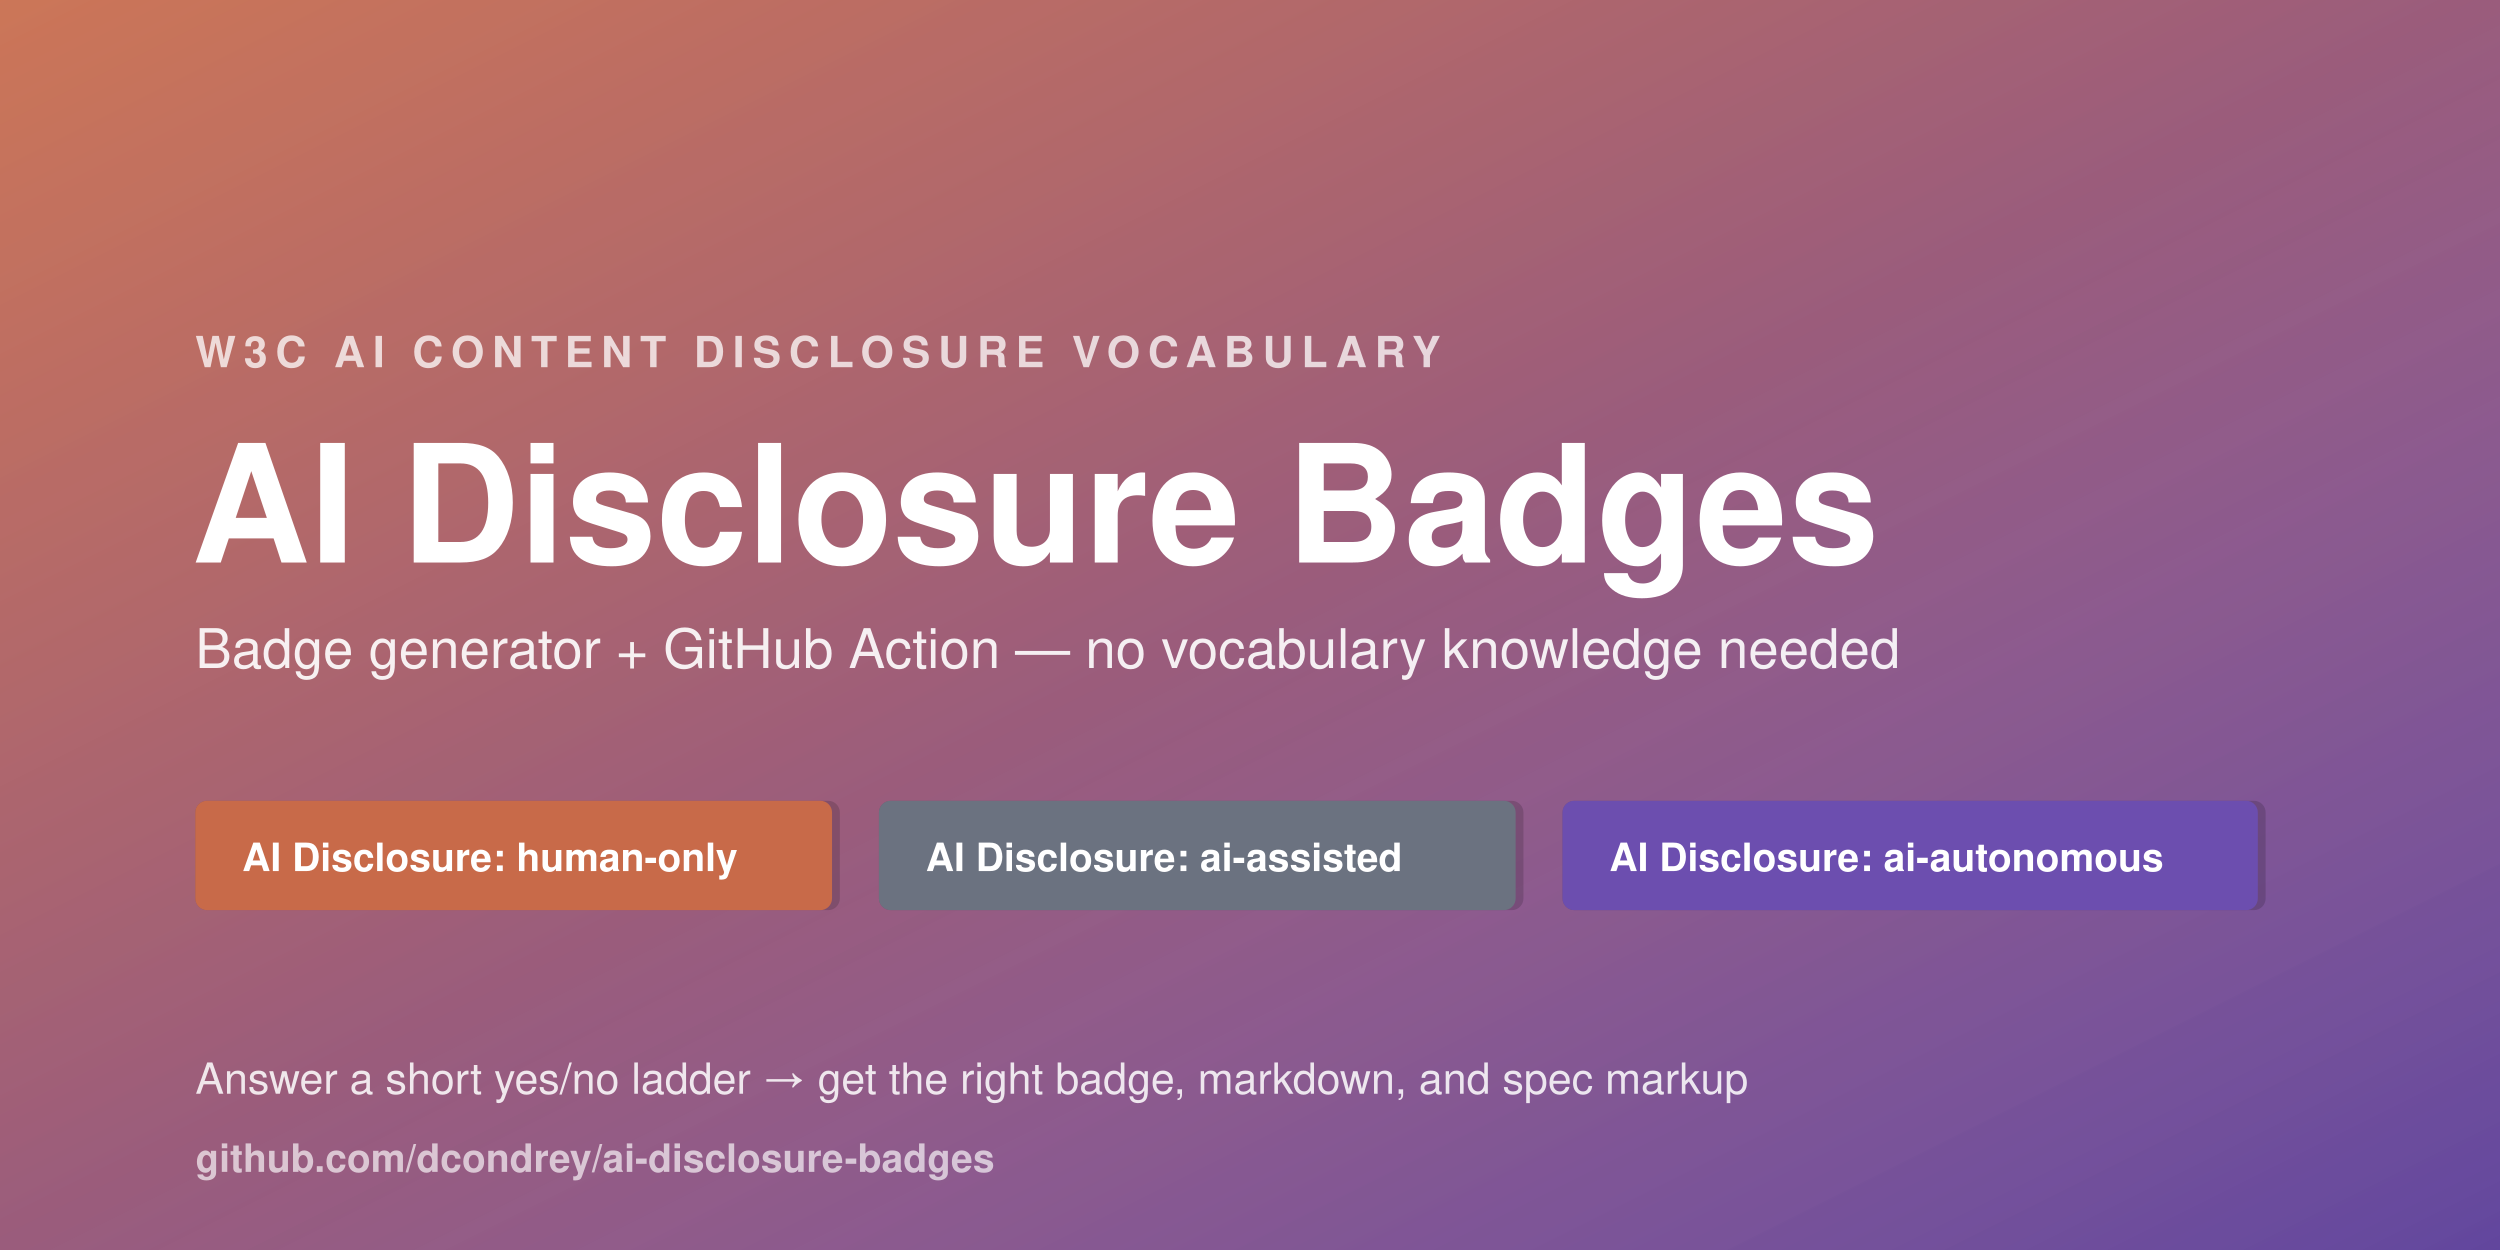
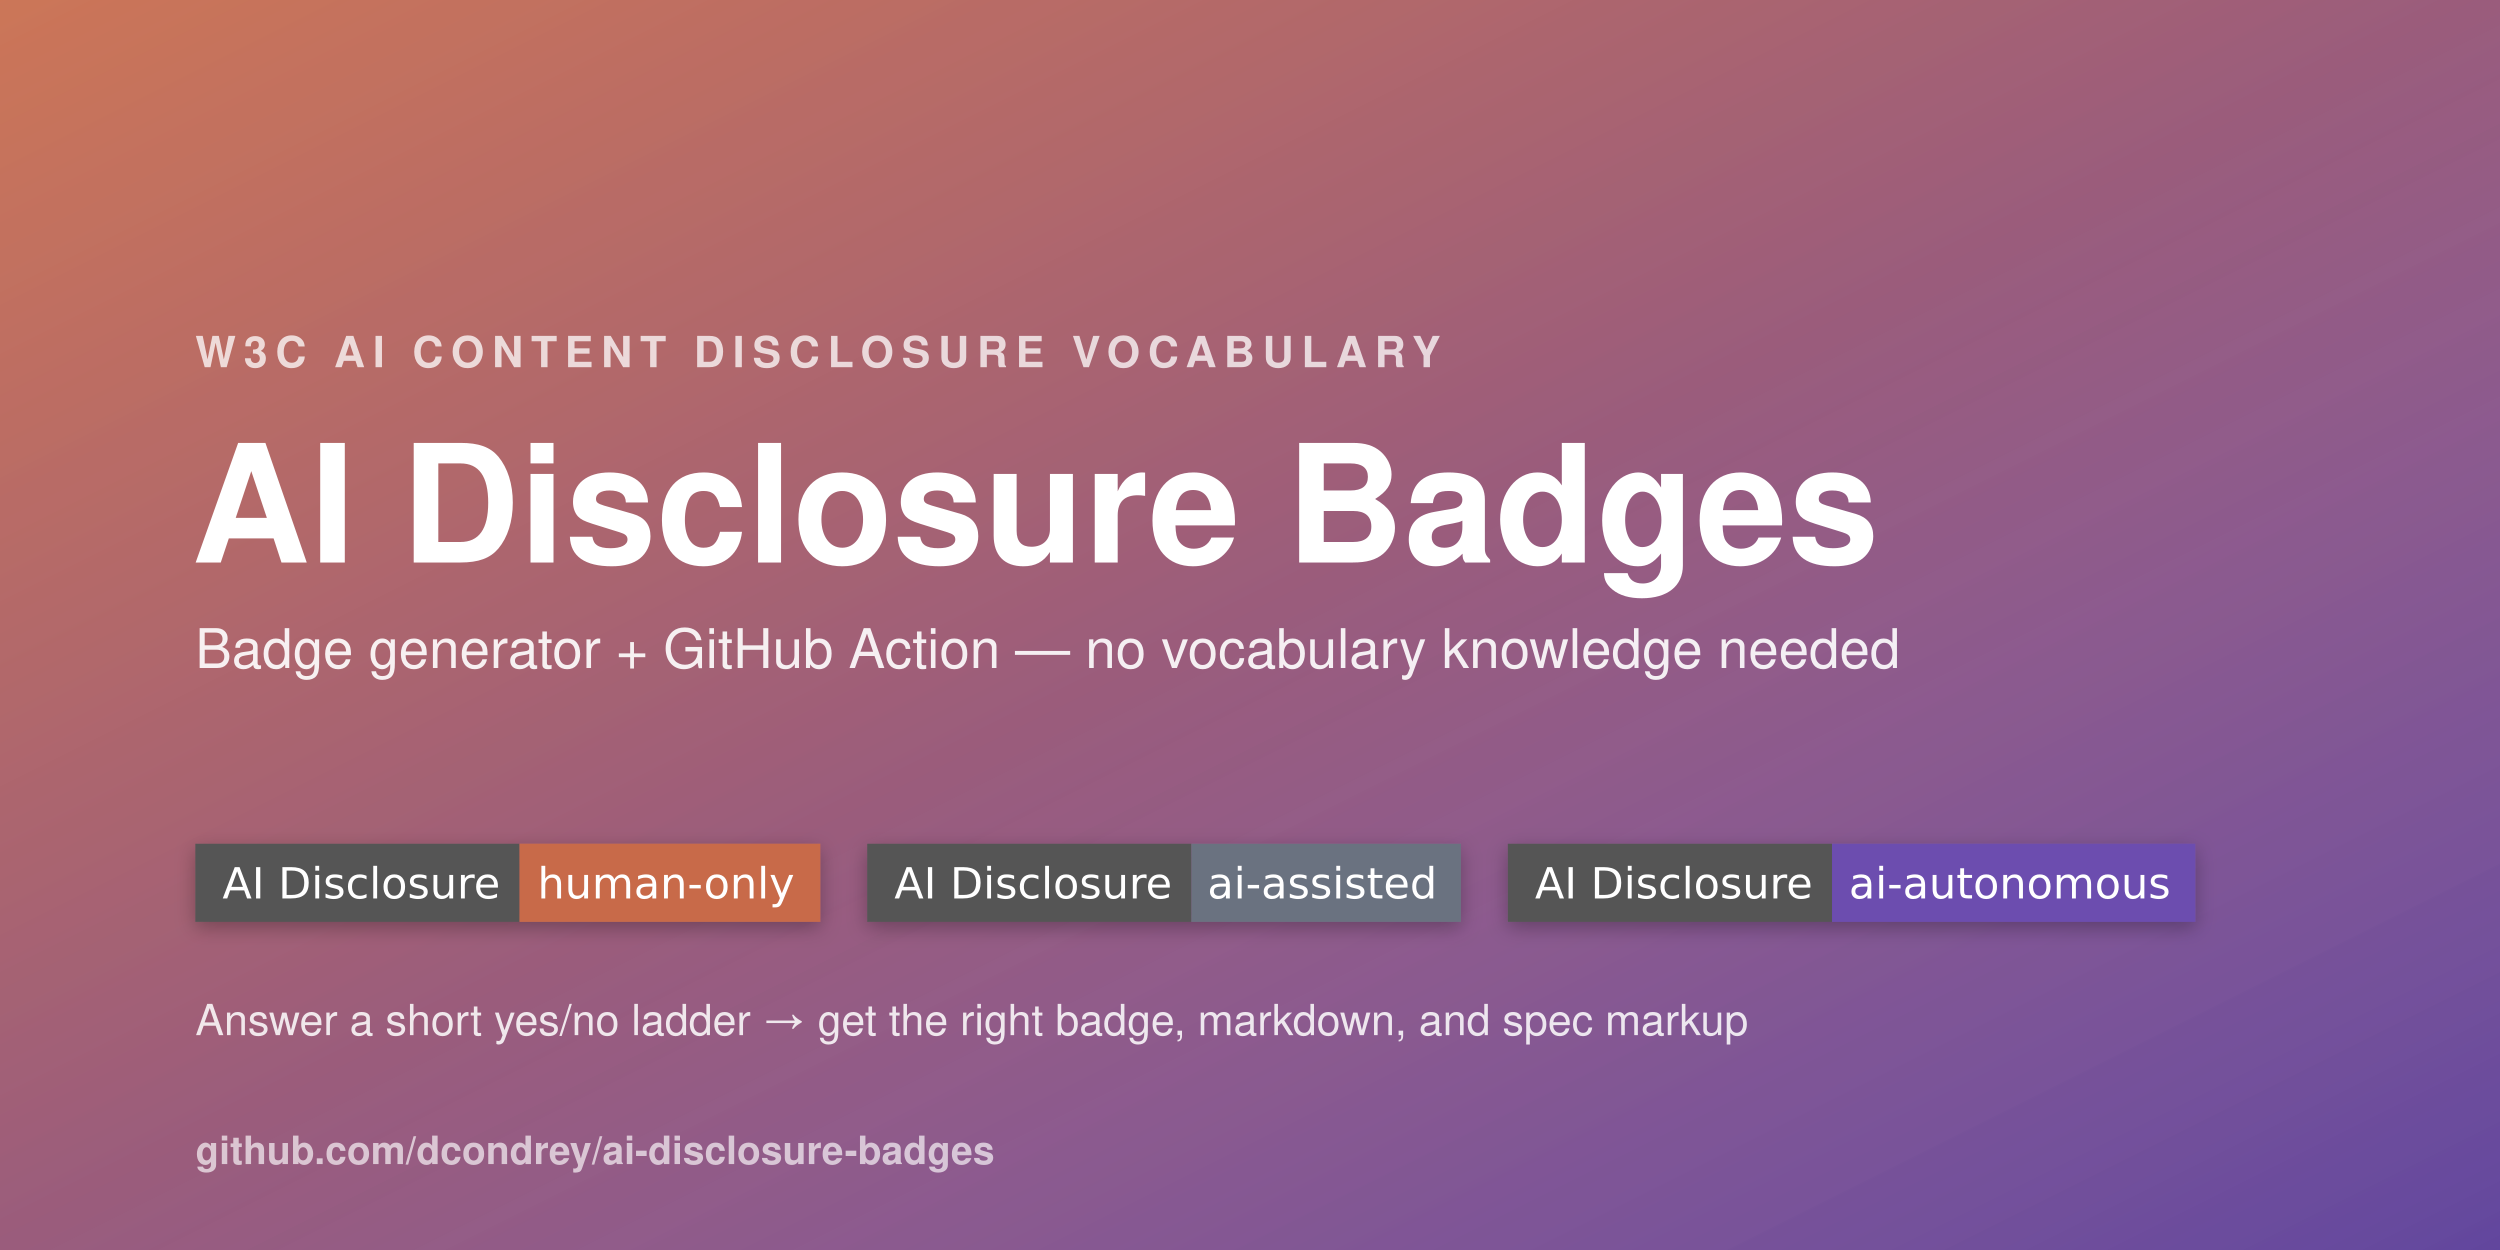
<svg xmlns="http://www.w3.org/2000/svg" width="1280" height="640" viewBox="0 0 1280 640">
  <defs>
    <linearGradient id="bg" x1="0" y1="0" x2="1" y2="1">
      <stop offset="0" stop-color="#C86A49" />
      <stop offset="1" stop-color="#6C4EAF" />
    </linearGradient>
    <linearGradient id="sheen" x1="0" y1="0" x2="1" y2="1">
      <stop offset="0" stop-color="#ffffff" stop-opacity="0.08" />
      <stop offset="0.5" stop-color="#ffffff" stop-opacity="0" />
      <stop offset="1" stop-color="#000000" stop-opacity="0.10" />
    </linearGradient>
+     <filter id="shadow" x="-20%" y="-40%" width="140%" height="220%">
+       <feDropShadow dx="0" dy="3" stdDeviation="5" flood-color="#000000" flood-opacity="0.28" />
+     </filter>
  </defs>
  <rect width="1280" height="640" fill="url(#bg)" />
  <rect width="1280" height="640" fill="url(#sheen)" />
  <text x="100" y="188" font-family="Helvetica Neue, Helvetica, Arial, sans-serif" font-size="22" font-weight="700" letter-spacing="4" fill="#ffffff" fill-opacity="0.75">W3C AI CONTENT DISCLOSURE VOCABULARY</text>
  <text x="98" y="288" font-family="Helvetica Neue, Helvetica, Arial, sans-serif" font-size="84" font-weight="700" fill="#ffffff">AI Disclosure Badges</text>
  <text x="100" y="342" font-family="Helvetica Neue, Helvetica, Arial, sans-serif" font-size="28" font-weight="400" fill="#ffffff" fill-opacity="0.9">Badge generator + GitHub Action — no vocabulary knowledge needed</text>
-   <g font-family="Helvetica Neue, Helvetica, Arial, sans-serif" font-size="20" font-weight="600" fill="#ffffff">
-     <g transform="translate(100, 410)">
-       <rect width="330" height="56" rx="6" fill="#000000" fill-opacity="0.16" />
-       <rect width="326" height="56" rx="6" fill="#C86A49" />
-       <text x="24" y="36">AI Disclosure: human-only</text>
-     </g>
-     <g transform="translate(450, 410)">
-       <rect width="330" height="56" rx="6" fill="#000000" fill-opacity="0.16" />
-       <rect width="326" height="56" rx="6" fill="#6B7280" />
-       <text x="24" y="36">AI Disclosure: ai-assisted</text>
-     </g>
-     <g transform="translate(800, 410)">
-       <rect width="360" height="56" rx="6" fill="#000000" fill-opacity="0.16" />
-       <rect width="356" height="56" rx="6" fill="#6C4EAF" />
-       <text x="24" y="36">AI Disclosure: ai-autonomous</text>
-     </g>
+   <g filter="url(#shadow)">
+     <svg x="100" y="432" width="320" height="40" viewBox="0 0 160 20">
+       <rect width="83" height="20" fill="#555" />
+       <rect x="83" width="77" height="20" fill="#c86a49" />
+       <g fill="#fff" text-anchor="middle" font-family="Verdana,Geneva,DejaVu Sans,sans-serif" text-rendering="geometricPrecision" font-size="110">
+         <text x="425" y="140" textLength="730" transform="scale(.1)">AI Disclosure</text>
+         <text x="1205" y="140" textLength="670" transform="scale(.1)">human-only</text>
+       </g>
+     </svg>
+     <svg x="444" y="432" width="304" height="40" viewBox="0 0 152 20">
+       <rect width="83" height="20" fill="#555" />
+       <rect x="83" width="69" height="20" fill="#6b7280" />
+       <g fill="#fff" text-anchor="middle" font-family="Verdana,Geneva,DejaVu Sans,sans-serif" text-rendering="geometricPrecision" font-size="110">
+         <text x="425" y="140" textLength="730" transform="scale(.1)">AI Disclosure</text>
+         <text x="1165" y="140" textLength="590" transform="scale(.1)">ai-assisted</text>
+       </g>
+     </svg>
+     <svg x="772" y="432" width="352" height="40" viewBox="0 0 176 20">
+       <rect width="83" height="20" fill="#555" />
+       <rect x="83" width="93" height="20" fill="#6c4eaf" />
+       <g fill="#fff" text-anchor="middle" font-family="Verdana,Geneva,DejaVu Sans,sans-serif" text-rendering="geometricPrecision" font-size="110">
+         <text x="425" y="140" textLength="730" transform="scale(.1)">AI Disclosure</text>
+         <text x="1285" y="140" textLength="830" transform="scale(.1)">ai-autonomous</text>
+       </g>
+     </svg>
  </g>
-   <text x="100" y="560" font-family="Helvetica Neue, Helvetica, Arial, sans-serif" font-size="22" font-weight="400" fill="#ffffff" fill-opacity="0.85">Answer a short yes/no ladder → get the right badge, markdown, and spec markup</text>
-   <text x="100" y="600" font-family="Helvetica Neue, Helvetica, Arial, sans-serif" font-size="20" font-weight="600" fill="#ffffff" fill-opacity="0.65">github.com/dcondrey/ai-disclosure-badges</text>
+   <text x="100" y="530" font-family="Helvetica Neue, Helvetica, Arial, sans-serif" font-size="22" font-weight="400" fill="#ffffff" fill-opacity="0.85">Answer a short yes/no ladder → get the right badge, markdown, and spec markup</text>
+   <text x="100" y="596" font-family="Helvetica Neue, Helvetica, Arial, sans-serif" font-size="20" font-weight="600" fill="#ffffff" fill-opacity="0.65">github.com/dcondrey/ai-disclosure-badges</text>
</svg>
